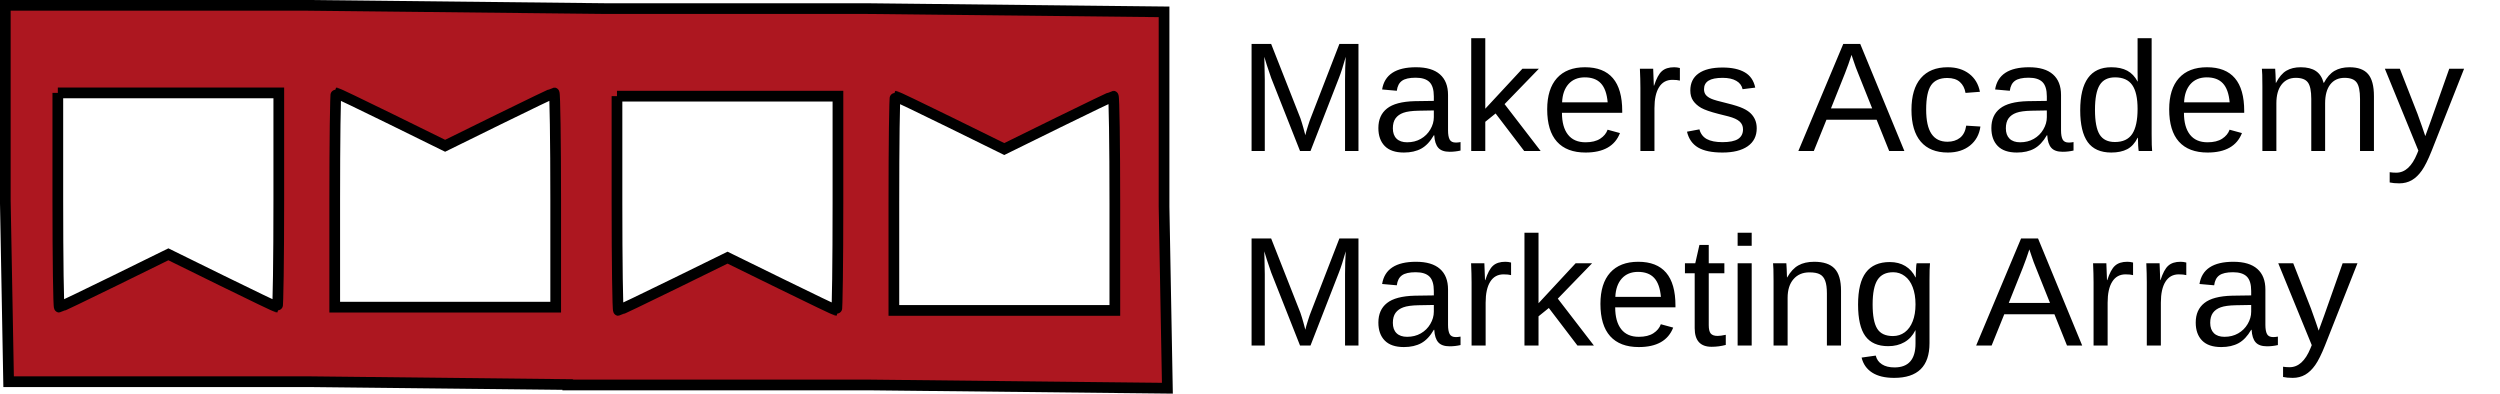
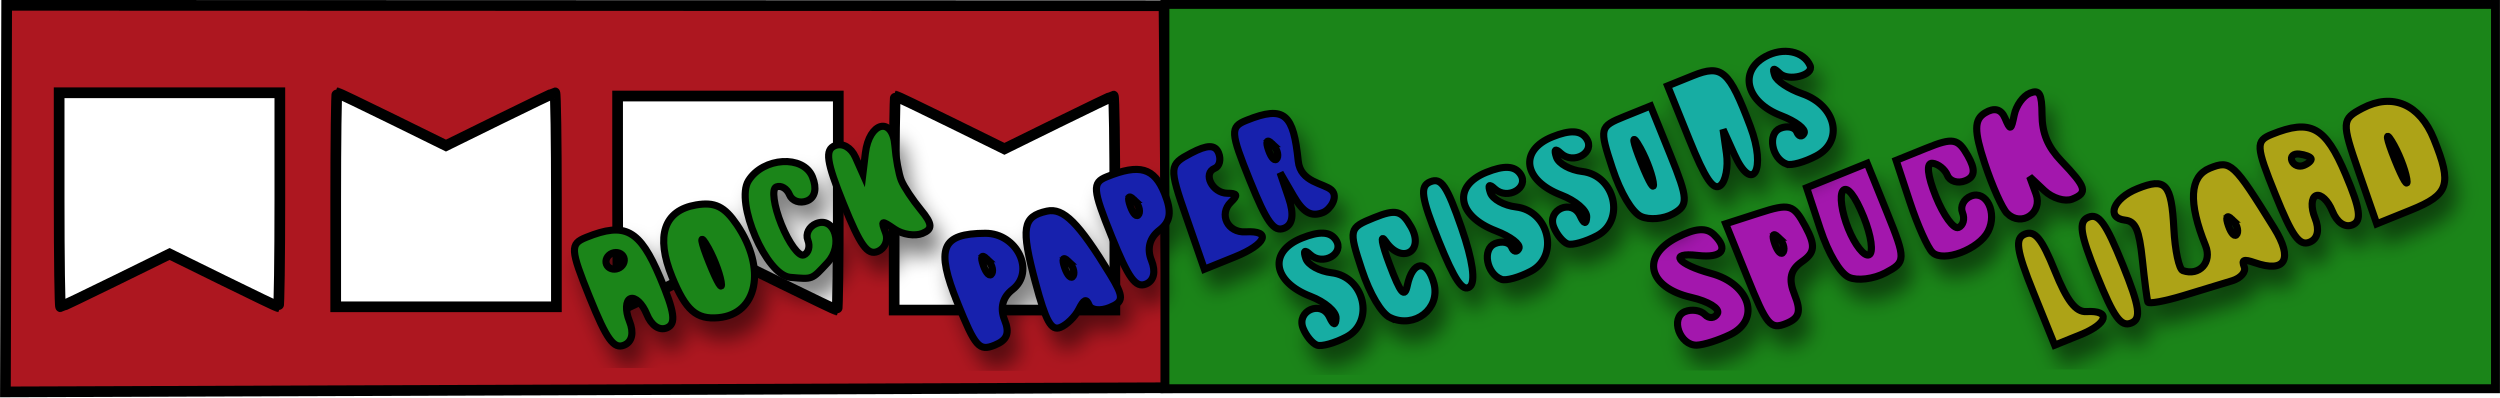
- <svg xmlns="http://www.w3.org/2000/svg" version="1.1" width="560.37" height="88.219" id="svg2">
+ <svg xmlns="http://www.w3.org/2000/svg" version="1.1" width="561.062" height="89.156" id="svg2">
  <defs id="defs4">
    <clipPath id="clipPath3453">
      <path d="m 39.579,358.819 c 0,165.988 -134.56,300.549 -300.549,300.549 -165.988,0 -300.549,-134.56 -300.549,-300.549 0,-165.988 134.56,-300.549 300.549,-300.549 165.988,0 300.549,134.56 300.549,300.549 z" id="use3455" style="fill:#ad1720;fill-opacity:1;stroke:#000000;stroke-width:10;stroke-linecap:round;stroke-linejoin:round;stroke-miterlimit:4;stroke-opacity:1" />
    </clipPath>
    <clipPath id="clipPath3447">
      <path d="m 657.991,257.4 c 0,165.988 -134.56,300.549 -300.549,300.549 -165.988,0 -300.549,-134.56 -300.549,-300.549 0,-165.988 134.56,-300.549 300.549,-300.549 165.988,0 300.549,134.56 300.549,300.549 z" id="use3449" style="fill:#ad1720;fill-opacity:1;stroke:#000000;stroke-width:10;stroke-linecap:round;stroke-linejoin:round;stroke-miterlimit:4;stroke-opacity:1" />
    </clipPath>
    <clipPath id="clipPath3441">
      <path d="m 1264.037,257.4 c 0,165.988 -134.56,300.549 -300.549,300.549 -165.988,0 -300.549,-134.56 -300.549,-300.549 0,-165.988 134.56,-300.549 300.549,-300.549 165.988,0 300.549,134.56 300.549,300.549 z" id="use3443" style="fill:#ad1720;fill-opacity:1;stroke:#000000;stroke-width:10;stroke-linecap:round;stroke-linejoin:round;stroke-miterlimit:4;stroke-opacity:1" />
    </clipPath>
    <clipPath id="clipPath3435">
      <path d="m 1025.007,-181.042 c 0,151.237 -122.602,273.839 -273.839,273.839 -151.237,0 -273.839,-122.602 -273.839,-273.839 0,-151.237 122.602,-273.839 273.839,-273.839 151.237,0 273.839,122.602 273.839,273.839 z" id="use3437" style="fill:#ad1720;fill-opacity:1;stroke:#000000;stroke-width:9.111;stroke-linecap:round;stroke-linejoin:round;stroke-miterlimit:4;stroke-opacity:1" />
    </clipPath>
    <clipPath id="clipPath3428">
      <path d="m 217.681,-211.357 a 343.837,343.837 0 1 1 -687.675,0 343.837,343.837 0 1 1 687.675,0 z" transform="matrix(0.874101,0,0,0.874101,245.087,124.283)" id="path3430" style="fill:none;stroke:#000000;stroke-width:11.44;stroke-linecap:round;stroke-linejoin:round;stroke-miterlimit:4;stroke-opacity:1;stroke-dasharray:none" />
    </clipPath>
    <marker refX="0" refY="0" orient="auto" id="Arrow1Lend" style="overflow:visible">
      <path d="M 0,0 5,-5 -12.5,0 5,5 0,0 z" transform="matrix(-0.8,0,0,-0.8,-10,0)" id="path3528" style="fill-rule:evenodd;stroke:#000000;stroke-width:1pt;marker-start:none" />
    </marker>
    <marker refX="0" refY="0" orient="auto" id="Arrow1Lstart" style="overflow:visible">
      <path d="M 0,0 5,-5 -12.5,0 5,5 0,0 z" transform="matrix(0.8,0,0,0.8,10,0)" id="path3525" style="fill-rule:evenodd;stroke:#000000;stroke-width:1pt;marker-start:none" />
    </marker>
+     <filter color-interpolation-filters="sRGB" id="filter3340">
+       <feFlood id="feFlood3342" result="flood" flood-color="rgb(0,0,0)" flood-opacity="0.5" />
+       <feComposite in2="SourceGraphic" operator="in" in="flood" result="composite1" id="feComposite3344" />
+       <feGaussianBlur id="feGaussianBlur3346" result="blur" stdDeviation="2.3" />
+       <feOffset id="feOffset3348" result="offset" dy="4" dx="2" />
+       <feComposite in2="offset" operator="over" in="SourceGraphic" result="composite2" id="feComposite3350" />
+     </filter>
+     <filter color-interpolation-filters="sRGB" id="filter3352">
+       <feFlood id="feFlood3354" result="flood" flood-color="rgb(0,0,0)" flood-opacity="0.5" />
+       <feComposite in2="SourceGraphic" operator="in" in="flood" result="composite1" id="feComposite3356" />
+       <feGaussianBlur id="feGaussianBlur3358" result="blur" stdDeviation="2.3" />
+       <feOffset id="feOffset3360" result="offset" dy="4" dx="2" />
+       <feComposite in2="offset" operator="over" in="SourceGraphic" result="composite2" id="feComposite3362" />
+     </filter>
+     <filter color-interpolation-filters="sRGB" id="filter3364">
+       <feFlood id="feFlood3366" result="flood" flood-color="rgb(0,0,0)" flood-opacity="0.5" />
+       <feComposite in2="SourceGraphic" operator="in" in="flood" result="composite1" id="feComposite3368" />
+       <feGaussianBlur id="feGaussianBlur3370" result="blur" stdDeviation="2.3" />
+       <feOffset id="feOffset3372" result="offset" dy="4" dx="2" />
+       <feComposite in2="offset" operator="over" in="SourceGraphic" result="composite2" id="feComposite3374" />
+     </filter>
+     <filter color-interpolation-filters="sRGB" id="filter3376">
+       <feFlood id="feFlood3378" result="flood" flood-color="rgb(0,0,0)" flood-opacity="0.5" />
+       <feComposite in2="SourceGraphic" operator="in" in="flood" result="composite1" id="feComposite3380" />
+       <feGaussianBlur id="feGaussianBlur3382" result="blur" stdDeviation="2.3" />
+       <feOffset id="feOffset3384" result="offset" dy="4" dx="2" />
+       <feComposite in2="offset" operator="over" in="SourceGraphic" result="composite2" id="feComposite3386" />
+     </filter>
+     <filter color-interpolation-filters="sRGB" id="filter3388">
+       <feFlood id="feFlood3390" result="flood" flood-color="rgb(0,0,0)" flood-opacity="0.5" />
+       <feComposite in2="SourceGraphic" operator="in" in="flood" result="composite1" id="feComposite3392" />
+       <feGaussianBlur id="feGaussianBlur3394" result="blur" stdDeviation="2.3" />
+       <feOffset id="feOffset3396" result="offset" dy="4" dx="2" />
+       <feComposite in2="offset" operator="over" in="SourceGraphic" result="composite2" id="feComposite3398" />
+     </filter>
  </defs>
-   <g transform="translate(-92.9375,-28.59375)" id="layer1">
-     <g transform="matrix(0,-1,1,0,79.72434,934.3987)" id="g12143" style="fill:#87de87;stroke:#87de87" />
-     <g transform="matrix(0,-1,1,0,79.72434,934.3987)" id="g12151" style="fill:#80b3ff;stroke:#80b3ff" />
-     <g transform="matrix(0,-1,1,0,79.72434,934.3987)" id="g12159" style="fill:#e580ff;stroke:#e580ff" />
-     <g transform="matrix(0,-1,1,0,79.72434,934.3987)" id="g12167" style="fill:#ff8080;stroke:#ff8080" />
-     <g transform="matrix(0,-1,1,0,79.72434,934.3987)" id="g12175" style="fill:#ffdd55;stroke:#ffdd55" />
-     <g transform="matrix(0,-1,1,0,79.72434,934.3987)" id="g12183" style="fill:#e580ff;stroke:#e580ff" />
-     <g transform="matrix(0,-1,1,0,79.72434,934.3987)" id="g12191" style="fill:#87de87;stroke:#87de87" />
-     <g transform="matrix(0,-1,1,0,79.72434,934.3987)" id="g12199" style="fill:#80b3ff;stroke:#80b3ff" />
-     <g transform="matrix(0,-1,1,0,79.72434,934.3987)" id="g12207" style="fill:#ffdd55;stroke:#ffdd55" />
-     <g transform="matrix(0,-1,1,0,79.72434,934.3987)" id="g12215" style="fill:#ff8080;stroke:#ff8080" />
-     <path d="m 94.123,29.789 0,43.644 0.745,40.719 67.574,0 57.758,0.635 0,0.096 9.052,0 58.522,0 66.829,0.731 -0.745,-40.719 0,-43.644 -66.829,-0.731 -58.522,0 -66.81,-0.731 -67.574,0 z m 11.775,19.628 24.765,0 24.765,0 0,24.016 c 0,13.209 -0.157,24.016 -0.333,24.016 -0.176,0 -5.736,-2.669 -12.363,-5.927 l -12.049,-5.927 -12.069,5.927 c -6.634,3.258 -12.198,5.927 -12.382,5.927 -0.184,0 -0.333,-10.807 -0.333,-24.016 l 0,-24.016 z m 62.382,0 c 0.176,0 5.752,2.667 12.382,5.927 l 12.049,5.927 12.049,-5.927 c 6.622,-3.26 12.19,-5.927 12.382,-5.927 0.192,0 0.353,10.807 0.353,24.016 l 0,24.016 -24.765,0 -24.765,0 0,-24.016 c 0,-13.209 0.138,-24.016 0.313,-24.016 z m 62.95,0.731 24.765,0 24.765,0 0,24.016 c 0,13.209 -0.138,24.016 -0.313,24.016 -0.176,0 -5.756,-2.669 -12.382,-5.927 l -12.049,-5.908 -12.049,5.908 c -6.634,3.258 -12.218,5.927 -12.402,5.927 -0.184,0 -0.333,-10.807 -0.333,-24.016 l 0,-24.016 z m 62.382,0 c 0.176,0 5.752,2.667 12.382,5.927 l 12.049,5.927 12.049,-5.927 c 6.622,-3.26 12.19,-5.927 12.382,-5.927 0.192,0 0.353,10.807 0.353,24.016 l 0,24.016 -24.765,0 -24.765,0 0,-24.016 c 0,-13.209 0.138,-24.016 0.313,-24.016 z" id="path4080" style="fill:#ad1720;fill-opacity:1;stroke:#000000;stroke-width:2.4;stroke-linejoin:miter;stroke-miterlimit:4;stroke-opacity:1;stroke-dasharray:none" />
-     <text x="365.59" y="63.288" transform="scale(1.013512,0.9866677)" id="text4085" xml:space="preserve" style="font-size:35.352px;font-style:normal;font-weight:normal;text-align:start;line-height:125%;letter-spacing:0px;word-spacing:0px;text-anchor:start;fill:#000000;fill-opacity:1;stroke:none;font-family:Sans">
-       <tspan x="365.59" y="63.288" id="tspan4089" style="font-style:normal;font-variant:normal;font-weight:normal;font-stretch:normal;text-align:start;text-anchor:start;font-family:Arial;-inkscape-font-specification:Arial">Makers Academy</tspan>
-       <tspan x="365.59" y="107.479" id="tspan4093" style="font-style:normal;font-variant:normal;font-weight:normal;font-stretch:normal;text-align:start;text-anchor:start;font-family:Arial;-inkscape-font-specification:Arial">Marketing Array</tspan>
-     </text>
-     <path d="m 187.803,428.067 c -5.978,-1.794 -7.761,-5.334 -7.805,-15.492 -0.053,-12.379 4.878,-18.157 13.821,-16.193 5.219,1.146 7.233,3.38 8.54,9.47 3.114,14.517 -4.005,25.382 -14.556,22.215 z m 4.491,-20.472 c -0.601,-3.476 -1.109,-1.175 -1.129,5.114 -0.02,6.289 0.472,9.134 1.093,6.321 0.621,-2.813 0.637,-7.959 0.036,-11.435 z m 18.389,17.51 c -6.006,-3.059 -6.524,-25.288 -0.688,-29.524 6.319,-4.586 17.031,-0.978 17.031,5.737 0,3.519 -1.49,5.674 -3.922,5.674 -2.157,0 -3.922,-1.544 -3.922,-3.431 0,-1.887 -1.177,-3.431 -2.615,-3.431 -1.438,0 -2.615,4.631 -2.615,10.292 0,5.66 1.177,10.292 2.615,10.292 1.438,0 2.615,-1.544 2.615,-3.431 0,-1.887 1.765,-3.431 3.922,-3.431 5.678,0 4.821,8.567 -1.136,11.355 -6.02,2.818 -5.544,2.822 -11.285,-0.103 z m 21.573,-13.539 c 0,-12.706 0.809,-16.009 3.922,-16.009 2.272,0 3.997,2.165 4.099,5.146 l 0.177,5.146 2.838,-5.146 c 4.26,-7.726 10.978,-6.819 8.467,1.144 -1.091,3.459 -1.983,7.833 -1.983,9.72 0,1.887 0.892,6.261 1.983,9.72 1.549,4.913 1.091,6.289 -2.093,6.289 -2.242,0 -5.275,-1.801 -6.741,-4.002 -2.538,-3.812 -2.669,-3.812 -2.745,0 -0.044,2.201 -1.845,4.002 -4.002,4.002 -3.113,0 -3.922,-3.304 -3.922,-16.009 z m -75.834,-2.287 c 0,-14.654 0.457,-16.009 5.402,-16.009 11.797,0 14.761,3.597 14.998,18.203 0.172,10.606 -0.653,13.816 -3.551,13.816 -2.283,0 -3.775,-2.259 -3.775,-5.718 0,-3.145 -1.177,-5.718 -2.615,-5.718 -1.438,0 -2.615,2.573 -2.615,5.718 0,3.558 -1.482,5.718 -3.922,5.718 -3.113,0 -3.922,-3.304 -3.922,-16.009 z m 13.075,-6.861 c 0,-1.258 -1.177,-2.287 -2.615,-2.287 -1.438,0 -2.615,1.029 -2.615,2.287 0,1.258 1.177,2.287 2.615,2.287 1.438,0 2.615,-1.029 2.615,-2.287 z m -33.171,-21.644 c -15.303,-5.821 -16.514,-10.98 -16.503,-70.296 0.01,-49.224 0.408,-53.858 5.231,-60.777 2.872,-4.119 8.239,-8.493 11.928,-9.72 3.689,-1.227 34.989,-2.23 69.556,-2.23 l 62.85,0 8.891,7.776 8.891,7.776 0,54.969 c 0,30.233 -1.147,57.608 -2.55,60.834 -1.402,3.226 -6.404,7.92 -11.114,10.432 -7.917,4.222 -13.106,4.56 -68.707,4.486 -45.33,-0.061 -62.195,-0.861 -68.473,-3.249 z m 81.323,-17.359 c 17.098,-5.595 25.109,-15.095 27.901,-33.083 1.635,-10.534 3.442,-13.145 16.736,-24.179 8.197,-6.803 15.972,-12.713 17.279,-13.132 1.307,-0.419 2.376,-9.284 2.376,-19.7 0,-17.412 -0.555,-19.423 -6.894,-24.967 -3.792,-3.316 -9.548,-6.029 -12.791,-6.029 -3.485,0 -14.625,6.448 -27.236,15.764 -20.867,15.415 -21.799,15.822 -42.137,18.423 -11.439,1.463 -26.639,4.177 -33.777,6.031 -11.523,2.993 -13.301,4.325 -15.854,11.88 -1.581,4.68 -2.48,15.199 -1.998,23.375 l 0.877,14.866 2.254,-14.294 c 1.239,-7.862 3.278,-14.294 4.531,-14.294 2.794,0 2.758,3.58 -0.244,23.968 -2.229,15.141 -0.682,21.773 5.081,21.773 1.056,0 2.706,-7.401 3.667,-16.447 0.961,-9.046 2.307,-16.936 2.99,-17.534 3.437,-3.006 3.843,3.197 1.345,20.555 -2.437,16.931 -2.255,19.465 1.572,21.929 6.186,3.983 8.782,1.607 8.815,-8.066 0.04,-11.578 2.868,-25.594 5.165,-25.594 1.042,0 1.77,8.491 1.619,18.868 -0.264,18.134 -0.036,18.898 5.857,19.627 15.396,1.906 32.648,-10.657 31.318,-22.808 -0.875,-8 -8.659,-11.337 -8.715,-3.737 -0.016,2.17 -2.075,5.736 -4.576,7.923 -4.319,3.778 -4.547,3.425 -4.547,-7.05 0,-9.244 0.688,-10.796 4.254,-9.599 2.34,0.785 5.764,0.332 7.609,-1.008 4.75,-3.448 11.671,5.816 11.671,15.62 0,7.639 -7.321,16.04 -19.713,22.623 -8.102,4.304 -0.124,3.431 15.566,-1.704 z" id="path4576" style="fill:#1b8519;fill-opacity:1;stroke:#000000;stroke-width:2;stroke-miterlimit:4;stroke-opacity:1;stroke-dasharray:none" />
-     <path d="m 163.375,684.069 0,-16.147 9.806,0.71 c 9.003,0.652 9.874,1.332 10.64,8.316 0.669,6.103 -0.235,7.85 -4.576,8.843 -3.892,0.89 -5.41,3.088 -5.41,7.832 0,5.07 -1.209,6.594 -5.23,6.594 -4.736,0 -5.23,-1.525 -5.23,-16.147 z m 12.246,-7.152 c -0.835,-1.824 -1.454,-1.283 -1.58,1.382 -0.113,2.411 0.504,3.762 1.373,3.002 0.869,-0.76 0.962,-2.733 0.206,-4.384 z m 38.515,20.168 c -0.756,-1.722 -1.013,-8.669 -0.572,-15.438 l 0.802,-12.306 9.152,0 c 8.04,0 9.253,0.764 9.98,6.289 0.591,4.492 -0.343,6.289 -3.269,6.289 -2.253,0 -4.096,-1.483 -4.096,-3.296 0,-1.813 -1.177,-3.932 -2.615,-4.709 -1.597,-0.863 -2.615,2.644 -2.615,9.013 0,5.735 1.177,10.427 2.615,10.427 1.438,0 2.615,-1.544 2.615,-3.431 0,-1.887 1.765,-3.431 3.922,-3.431 4.692,0 5.201,7.115 0.784,10.978 -4.259,3.725 -15.01,3.475 -16.705,-0.387 z m -71.027,-0.62 c -4.499,-1.656 -4.136,-9.97 0.436,-9.97 2.037,0 4.23,1.286 4.872,2.859 0.642,1.572 2.165,2.041 3.384,1.042 1.219,-0.999 -1.088,-4.121 -5.128,-6.939 -10.25,-7.148 -8.865,-16.118 2.639,-17.097 5.77,-0.491 8.664,0.444 9.868,3.186 2.377,5.419 -0.343,6.992 -6.384,3.692 -7.366,-4.023 -6.291,0.099 1.588,6.091 8.972,6.823 8.116,17.252 -1.469,17.898 -3.596,0.243 -8.008,-0.1 -9.806,-0.762 z m 46.701,-1.664 c -1.892,-1.994 -2.864,-8.32 -2.391,-15.553 l 0.798,-12.193 9.152,0 9.152,0 0,14.866 c 0,14.286 -0.264,14.893 -6.761,15.553 -3.719,0.378 -8.196,-0.825 -9.95,-2.673 z m 10.174,-14.159 c 0,-6.369 -1.018,-9.877 -2.615,-9.013 -1.438,0.777 -2.615,5.469 -2.615,10.427 0,4.957 1.177,9.013 2.615,9.013 1.438,0 2.615,-4.692 2.615,-10.427 z m 37.686,14.156 c -0.756,-1.722 -1.013,-8.66 -0.572,-15.416 0.623,-9.544 1.823,-12.454 5.378,-13.046 2.984,-0.496 4.604,0.69 4.656,3.409 0.075,3.927 0.235,3.937 2.745,0.168 1.466,-2.201 4.311,-4.002 6.322,-4.002 2.927,0 3.111,1.369 0.922,6.861 -1.93,4.842 -1.89,8.981 0.136,14.064 3.793,9.516 3.632,11.094 -1.136,11.094 -2.204,0 -5.071,-2.316 -6.372,-5.146 l -2.365,-5.146 -0.166,5.146 c -0.182,5.66 -7.291,7.16 -9.549,2.014 z M 135.625,654.58 c -3.037,-1.106 -8.038,-4.808 -11.114,-8.227 -5.378,-5.98 -5.589,-8.403 -5.533,-63.656 0.063,-62.035 0.326,-63.274 14.806,-69.75 7.845,-3.509 127.168,-3.509 135.013,0 14.487,6.48 14.743,7.689 14.806,70.023 l 0.058,57.712 -7.626,7.469 -7.626,7.469 -63.631,0.485 c -34.997,0.267 -66.116,-0.419 -69.154,-1.525 z m 95.738,-6.79 c 0,-2.419 3.073,-7.593 6.828,-11.496 7.943,-8.256 11.318,-19.093 11.434,-36.707 0.045,-6.918 2.418,-19.268 5.272,-27.445 6.384,-18.285 6.62,-23.45 1.026,-22.466 -4.575,0.805 -17.68,28.405 -15.667,32.994 1.879,4.283 -1.226,5.56 -6.976,2.868 -3.283,-1.536 -4.178,-3.026 -2.399,-3.988 1.562,-0.844 6.901,-10.768 11.865,-22.053 7.751,-17.623 8.509,-20.988 5.376,-23.85 -5.113,-4.671 -7.151,-1.971 -15.452,20.485 -8.294,22.434 -10.008,24.708 -15.579,20.664 -2.668,-1.937 -4.041,-6.897 -4.056,-14.654 -0.013,-6.45 -0.765,-17.13 -1.672,-23.734 -1.36,-9.903 -2.546,-12.007 -6.766,-12.007 -4.879,0 -5.03,1.144 -3.234,24.586 1.036,13.522 2.914,24.929 4.174,25.348 4.611,1.535 2.124,4.955 -3.593,4.943 -5.702,-0.011 -5.886,-0.715 -5.955,-22.819 -0.048,-15.258 -1.166,-23.763 -3.378,-25.698 -6.299,-5.509 -8.237,3.277 -8.278,37.53 -0.026,20.866 -1.076,34.159 -2.774,35.076 -1.503,0.813 -10.931,-2.782 -20.951,-7.988 -10.019,-5.206 -19.38,-8.837 -20.801,-8.069 -5.015,2.711 -2.458,7.111 9,15.488 6.371,4.658 12.408,10.793 13.416,13.635 1.008,2.841 6.386,9.517 11.951,14.835 5.565,5.318 10.119,11.75 10.119,14.294 0,4.3 1.657,4.625 23.534,4.625 21.478,0 23.535,-0.384 23.535,-4.399 z m -21.791,-19.993 c -0.936,-5.042 -4.923,-11.422 -10.007,-16.009 -4.649,-4.195 -7.166,-7.627 -5.595,-7.627 1.571,0 6.509,3.638 10.973,8.084 5.738,5.716 8.116,10.406 8.116,16.009 0,10.298 -1.527,10.098 -3.486,-0.457 z" id="path4663" style="fill:#a317ad;fill-opacity:1;stroke:#000000;stroke-width:2;stroke-miterlimit:4;stroke-opacity:1;stroke-dasharray:none" />
-     <path d="m 429.544,419.942 c 0,-12.706 0.809,-16.009 3.922,-16.009 3.113,0 3.922,3.304 3.922,16.009 0,12.706 -0.809,16.009 -3.922,16.009 -3.113,0 -3.922,-3.304 -3.922,-16.009 z m 20.266,14.343 c -5.393,-0.493 -9.806,-1.408 -9.806,-2.033 0,-0.625 1.347,-5.813 2.992,-11.53 2.36,-8.198 2.289,-10.774 -0.335,-12.192 -4.817,-2.604 -0.779,-6.884 6.495,-6.884 8.629,0 9.452,2.215 5.305,14.266 -1.982,5.76 -2.908,11.082 -2.058,11.826 3.693,3.23 8.52,0.919 8.52,-4.079 0,-13.093 3.118,-19.726 9.271,-19.726 6.282,0 6.759,1.02 10.431,22.299 1.753,10.157 -1.816,13.013 -8.719,6.975 -2.441,-2.135 -3.138,-2.135 -3.138,0 0,1.509 -2.059,2.571 -4.576,2.36 -2.517,-0.212 -8.989,-0.788 -14.382,-1.282 z m 20.745,-14.772 c -0.835,-1.824 -1.454,-1.283 -1.58,1.382 -0.113,2.411 0.504,3.762 1.373,3.002 0.869,-0.76 0.962,-2.733 0.206,-4.384 z m 37.972,1.001 c 0.739,-14.759 1.075,-15.468 7.636,-16.133 9.494,-0.963 15.365,4.974 15.365,15.538 0,13.782 -1.892,16.033 -13.474,16.033 l -10.299,0 z m 11.802,-4.543 c -0.601,-3.476 -1.109,-1.175 -1.129,5.114 -0.018,6.289 0.472,9.134 1.093,6.321 0.621,-2.813 0.637,-7.959 0.036,-11.435 z m -109.089,1.684 c 0,-12.706 0.809,-16.009 3.922,-16.009 3.014,0 3.922,2.93 3.922,12.65 0,9.135 1.09,13.016 3.922,13.967 6.646,2.23 4.343,5.401 -3.922,5.401 l -7.845,0 z m 73.218,0 c 0,-14.654 0.457,-16.009 5.402,-16.009 11.798,0 14.761,3.597 14.998,18.203 0.172,10.606 -0.653,13.816 -3.551,13.816 -2.283,0 -3.775,-2.259 -3.775,-5.718 0,-3.145 -1.177,-5.718 -2.615,-5.718 -1.438,0 -2.615,2.573 -2.615,5.718 0,3.558 -1.482,5.718 -3.922,5.718 -3.113,0 -3.922,-3.304 -3.922,-16.009 z m 13.075,-5.583 c 0,-0.555 -1.177,-1.645 -2.615,-2.422 -1.438,-0.777 -2.615,-0.324 -2.615,1.009 0,1.332 1.177,2.422 2.615,2.422 1.438,0 2.615,-0.454 2.615,-1.009 z m -101.162,-23.971 c -4.582,-2.479 -9.584,-6.552 -11.114,-9.053 -1.75,-2.86 -2.782,-25.467 -2.782,-60.958 l 0,-56.412 8.891,-7.776 8.891,-7.776 63.674,0.008 c 90.808,0.012 86.769,-3.728 85.424,79.102 l -0.831,51.171 -8.544,7.472 -8.544,7.472 -63.367,0.627 c -59.194,0.586 -63.916,0.33 -71.699,-3.88 z m 62.6,-20.189 -1.296,-20.012 11.431,-7.32 c 43.276,-27.714 50.439,-43.406 13.74,-30.103 -15.153,5.493 -25.368,4.587 -29.792,-2.642 -2.281,-3.727 -1.599,-5.606 3.728,-10.265 7.494,-6.554 19.737,-7.403 44.373,-3.076 11.459,2.013 15.68,1.991 18.065,-0.095 4.027,-3.522 1.257,-5.051 -25.373,-14.003 l -20.684,-6.954 -16.746,4.874 c -18.67,5.434 -25.501,4.285 -9.623,-1.618 19.268,-7.164 31.505,-6.648 55.792,2.353 12.128,4.495 22.61,7.682 23.294,7.084 1.635,-1.43 -42.646,-19.294 -51.792,-20.894 -5.048,-0.883 -13.085,1.397 -27.923,7.922 -11.459,5.039 -22.106,10.538 -23.659,12.219 -2.9,3.139 -7.177,24.326 -9.905,49.061 -1.43,12.965 0.072,23.034 6.7,44.905 l 2.599,8.576 19.183,0 19.183,0 -1.296,-20.012 z" id="path4665" style="fill:#ada317;fill-opacity:1;stroke:#000000;stroke-width:2;stroke-miterlimit:4;stroke-opacity:1;stroke-dasharray:none" />
-     <path d="m 432.433,693.106 c -1.886,-1.988 -2.859,-8.324 -2.386,-15.548 0.776,-11.868 1.007,-12.193 8.643,-12.193 6.614,0 7.975,0.987 8.672,6.289 1.028,7.815 -6.434,8.865 -8.134,1.144 -0.623,-2.83 -1.258,0 -1.41,6.289 -0.213,8.784 0.341,10.507 2.389,7.433 4.047,-6.076 8.086,-4.785 7.155,2.287 -0.952,7.232 -9.743,9.764 -14.929,4.298 z m 32.962,1.715 c -3.386,-2.961 -1.936,-10.016 2.059,-10.016 2.157,0 3.922,1.201 3.922,2.668 0,1.468 0.789,1.978 1.754,1.134 0.965,-0.844 -0.898,-4.002 -4.138,-7.018 -8.488,-7.902 -6.613,-16.224 3.656,-16.224 5.358,0 8.086,1.256 8.69,4.002 1.011,4.592 -6.178,5.591 -8.23,1.144 -0.897,-1.944 -1.385,-1.754 -1.525,0.593 -0.114,1.899 2.217,4.776 5.18,6.394 8.185,4.471 6.162,17.354 -2.869,18.275 -3.649,0.372 -7.474,-0.057 -8.499,-0.953 z m 42.872,-1.715 c -1.886,-1.988 -2.859,-8.324 -2.386,-15.548 0.776,-11.868 1.007,-12.193 8.643,-12.193 l 7.845,0 0,14.866 c 0,13.331 -0.564,14.936 -5.459,15.548 -3.002,0.375 -6.891,-0.828 -8.643,-2.673 z m 6.825,-19.133 c -0.601,-3.476 -1.109,-1.175 -1.129,5.114 -0.018,6.289 0.472,9.134 1.093,6.321 0.621,-2.813 0.637,-7.959 0.036,-11.435 z m 36.596,20.848 c -3.386,-2.961 -1.936,-10.016 2.059,-10.016 2.157,0 3.922,1.201 3.922,2.668 0,1.468 0.789,1.978 1.754,1.134 0.964,-0.844 -0.898,-4.002 -4.138,-7.018 -7.63,-7.103 -6.546,-15.928 2.088,-16.996 5.641,-0.698 10.611,2.577 10.715,7.061 0.067,2.876 -7.28,1.909 -8.688,-1.144 -1.055,-2.287 -1.36,-2.287 -1.525,0 -0.113,1.572 2.218,4.979 5.182,7.571 7.641,6.683 6.002,16.786 -2.871,17.691 -3.649,0.372 -7.474,-0.057 -8.499,-0.953 z m -141.207,-2.287 c -1.025,-0.896 -1.863,-3.516 -1.863,-5.823 0,-5.357 7.775,-5.541 8.051,-0.191 0.137,2.65 0.673,2.981 1.588,0.98 0.76,-1.662 -1.195,-5.421 -4.344,-8.353 -8.33,-7.755 -6.353,-16.07 3.822,-16.07 5.358,0 8.086,1.256 8.69,4.002 1.011,4.592 -6.178,5.591 -8.23,1.144 -0.897,-1.944 -1.385,-1.754 -1.525,0.593 -0.114,1.899 2.217,4.776 5.18,6.394 8.185,4.471 6.162,17.354 -2.869,18.275 -3.649,0.372 -7.474,-0.057 -8.499,-0.953 z m 42.591,-14.399 c 0,-13.088 0.776,-16.2 4.042,-16.2 3.319,0 3.904,2.728 3.269,15.255 -0.489,9.659 -1.972,15.602 -4.042,16.2 -2.409,0.696 -3.269,-3.316 -3.269,-15.255 z m 33.243,14.399 c -1.025,-0.896 -1.863,-3.516 -1.863,-5.823 0,-5.357 7.775,-5.541 8.051,-0.191 0.137,2.65 0.673,2.981 1.588,0.98 0.76,-1.662 -1.195,-5.421 -4.344,-8.353 -8.33,-7.755 -6.353,-16.07 3.822,-16.07 5.358,0 8.086,1.256 8.69,4.002 1.011,4.592 -6.178,5.591 -8.23,1.144 -0.897,-1.944 -1.385,-1.754 -1.525,0.593 -0.114,1.899 2.217,4.776 5.18,6.394 8.185,4.471 6.162,17.354 -2.869,18.275 -3.649,0.372 -7.474,-0.057 -8.499,-0.953 z m 42.591,-14.399 0,-16.2 7.669,0 c 8.774,0 9.983,2.425 9.591,19.238 -0.304,13.046 -6.605,17.954 -7.109,5.538 l -0.309,-7.623 -1.652,6.672 c -0.909,3.67 -3.123,7.1 -4.921,7.623 -2.41,0.701 -3.269,-3.306 -3.269,-15.249 z M 417.051,645.916 c -4.71,-2.512 -9.711,-7.206 -11.114,-10.432 -1.402,-3.226 -2.55,-30.601 -2.55,-60.834 l 0,-54.969 8.891,-7.776 8.891,-7.776 63.674,0.034 c 70.403,0.037 73.803,0.611 81.321,13.72 3.943,6.876 4.573,14.986 4.576,58.933 0.005,76.971 3.819,73.688 -85.551,73.675 -54.929,-0.007 -60.242,-0.365 -68.138,-4.575 z m 97.286,-28.277 c 9.506,-7.841 11.906,-12.88 6.135,-12.88 -3.064,0 -38.538,11.359 -41.246,13.207 -3.003,2.049 9.496,7.377 17.307,7.377 6.021,0 11.164,-2.225 17.805,-7.703 z m 37.814,-6.591 12.979,-9.72 0.192,-21.212 c 0.181,-19.931 -0.163,-21.338 -5.691,-23.3 -3.236,-1.149 -11.179,-5.235 -17.651,-9.082 -16.152,-9.599 -23.349,-9.135 -35.126,2.266 -5.868,5.68 -9.076,10.781 -8.273,13.15 0.722,2.129 2.084,6.701 3.027,10.161 2.919,10.703 11.608,5.652 11.608,-6.747 0,-6.709 0.799,-7.547 7.191,-7.545 6.73,0.002 7.239,0.699 7.943,10.863 0.703,10.168 3.895,14.761 12.04,17.327 1.594,0.502 2.125,1.644 1.18,2.538 -0.945,0.894 -5.358,-0.021 -9.806,-2.033 -7.212,-3.262 -8.088,-4.766 -8.088,-13.891 0,-11.71 -4.484,-13.961 -5.718,-2.871 -0.577,5.188 -2.899,8.378 -7.862,10.803 -8.701,4.251 -9.903,3.238 -13.713,-11.558 l -3.046,-11.828 -28.466,-8.905 c -15.656,-4.898 -30.011,-8.386 -31.899,-7.752 -8.739,2.933 -1.828,8.475 24.049,19.286 23.658,9.884 33.517,16.397 29.716,19.631 -0.537,0.457 -15.097,2.108 -32.356,3.667 -33.118,2.993 -40.123,5.089 -35.014,10.473 4.077,4.297 55.969,4.061 76.853,-0.349 20.022,-4.228 18.305,-4.418 26.044,2.881 7.548,7.119 8.424,12.465 2.721,16.604 -6.295,4.569 -4.58,6.861 5.133,6.861 6.874,0 12.182,-2.341 22.035,-9.72 z m -54.068,-4.166 c 27.67,-9.482 23.975,-12.969 -7.878,-7.434 -21.062,3.66 -23.32,4.53 -21.115,8.135 3.251,5.312 12.067,5.099 28.992,-0.701 z" id="path4667" style="fill:#17ada3;fill-opacity:1;stroke:#000000;stroke-width:2;stroke-miterlimit:4;stroke-opacity:1;stroke-dasharray:none" />
-     <path d="m 176.059,945.404 c 1.942,-15.822 3.575,-18.527 10.483,-17.364 4.683,0.789 7.042,6.339 9.81,23.081 1.221,7.386 0.715,8.576 -3.648,8.576 -2.786,0 -5.065,-1.235 -5.065,-2.744 0,-2.135 -0.697,-2.135 -3.138,0 -1.726,1.509 -4.726,2.744 -6.667,2.744 -2.773,0 -3.153,-3.063 -1.775,-14.294 z m 10.751,-2.144 c -0.835,-1.824 -1.454,-1.283 -1.58,1.382 -0.114,2.411 0.504,3.762 1.373,3.002 0.869,-0.76 0.962,-2.733 0.206,-4.384 z m 35.357,1.001 c 0.749,-14.948 1.001,-15.46 7.964,-16.161 5.136,-0.517 7.191,0.3 7.191,2.859 0,1.97 -1.177,3.582 -2.615,3.582 -3.753,0 -3.232,6.228 0.654,7.814 2.615,1.067 2.615,1.601 0,2.668 -4.516,1.843 -4.105,7.677 0.654,9.274 7.091,2.38 4.099,5.401 -5.349,5.401 l -9.272,0 z m -68.523,-1.787 c 0,-16.53 3.065,-19.72 14.549,-15.144 8.294,3.305 9.075,15.3 1.141,17.503 -3.342,0.928 -5.23,3.46 -5.23,7.015 0,4.039 -1.433,5.563 -5.23,5.563 -4.696,0 -5.23,-1.525 -5.23,-14.938 z m 12.246,-8.362 c -0.835,-1.824 -1.454,-1.283 -1.58,1.382 -0.114,2.411 0.504,3.762 1.373,3.002 0.869,-0.76 0.962,-2.733 0.206,-4.384 z m 34.823,7.29 c 0,-14.257 0.549,-16.009 5.016,-16.009 9.941,0 13.289,2.615 13.289,10.382 0,5.597 -1.381,7.989 -5.23,9.058 -3.342,0.928 -5.23,3.46 -5.23,7.015 0,3.421 -1.511,5.563 -3.922,5.563 -3.113,0 -3.922,-3.304 -3.922,-16.009 z m 9.631,-7.29 c -0.835,-1.824 -1.454,-1.283 -1.58,1.382 -0.114,2.411 0.504,3.762 1.373,3.002 0.869,-0.76 0.962,-2.733 0.206,-4.384 z m 32.208,7.29 c 0,-14.654 0.457,-16.009 5.402,-16.009 11.797,0 12.836,3.477 9.223,16.037 -1.668,5.799 4.369,8.471 5.593,11.017 1.225,2.546 -2.363,4.965 -4.51,4.965 -3.587,0 -5.202,-2.01 -5.971,-7.433 l -1.055,-7.433 -0.418,7.433 c -0.277,4.92 -1.745,7.433 -4.341,7.433 -3.113,0 -3.922,-3.304 -3.922,-16.009 z m 9.631,-7.29 c -0.835,-1.824 -1.454,-1.283 -1.58,1.382 -0.114,2.411 0.504,3.762 1.373,3.002 0.869,-0.76 0.962,-2.733 0.206,-4.384 z m -110.791,-21.215 c -15.794,-6.008 -16.862,-10.923 -15.988,-73.565 l 0.783,-56.119 8.54,-6.67 8.54,-6.67 65.291,0 65.291,0 8.54,6.67 8.54,6.67 0.783,56.119 c 0.88,63.101 -0.145,67.662 -16.562,73.662 -12.579,4.597 -121.626,4.518 -133.757,-0.097 z m 61.936,-22.947 c 0,-1.883 -3.855,-7.286 -8.567,-12.007 -16.349,-16.379 -16.484,-16.649 -7.173,-14.313 4.53,1.136 19.263,7.265 32.738,13.618 13.476,6.354 26.931,11.552 29.901,11.552 9.059,0 6.097,-6.611 -5.714,-12.754 -6.112,-3.179 -15.686,-8.153 -21.274,-11.052 -5.588,-2.9 -9.104,-5.844 -7.812,-6.542 1.292,-0.698 12.239,3.835 24.326,10.074 22.056,11.385 32.108,13.238 33.64,6.203 0.591,-2.715 -6.194,-7.097 -24.095,-15.562 -23.313,-11.024 -31.357,-16.108 -25.487,-16.108 1.368,0 12.134,4.745 23.924,10.543 14.612,7.187 22.288,9.799 24.112,8.204 4.106,-3.591 1.154,-6.014 -21.45,-17.604 -11.505,-5.899 -21.576,-11.657 -22.38,-12.796 -3.118,-4.412 4.71,-1.662 22.937,8.058 10.446,5.571 19.418,9.756 19.939,9.3 2.143,-1.874 -3.534,-6.359 -21.33,-16.851 -24.907,-14.684 -35.943,-19.423 -59.341,-25.485 -13.201,-3.42 -24.481,-8.338 -34.62,-15.097 -8.272,-5.514 -16.173,-10.025 -17.559,-10.025 -5.339,0 -7.933,9.636 -7.933,29.465 l 0,20.617 9.61,6.406 c 6.17,4.113 12.255,11.506 16.999,20.652 6.426,12.389 9.687,15.595 25.011,24.586 19.229,11.282 21.6,12.041 21.6,6.915 z" id="path4669" style="fill:#1721ad;fill-opacity:1;stroke:#000000;stroke-width:2;stroke-miterlimit:4;stroke-opacity:1;stroke-dasharray:none" />
-   </g>
+   <g transform="matrix(0,-1,1,0,-12.90066,906.2112)" id="g12143" style="fill:#87de87;stroke:#87de87" />
+   <g transform="matrix(0,-1,1,0,-12.90066,906.2112)" id="g12151" style="fill:#80b3ff;stroke:#80b3ff" />
+   <g transform="matrix(0,-1,1,0,-12.90066,906.2112)" id="g12159" style="fill:#e580ff;stroke:#e580ff" />
+   <g transform="matrix(0,-1,1,0,-12.90066,906.2112)" id="g12167" style="fill:#ff8080;stroke:#ff8080" />
+   <g transform="matrix(0,-1,1,0,-12.90066,906.2112)" id="g12175" style="fill:#ffdd55;stroke:#ffdd55" />
+   <g transform="matrix(0,-1,1,0,-12.90066,906.2112)" id="g12183" style="fill:#e580ff;stroke:#e580ff" />
+   <g transform="matrix(0,-1,1,0,-12.90066,906.2112)" id="g12191" style="fill:#87de87;stroke:#87de87" />
+   <g transform="matrix(0,-1,1,0,-12.90066,906.2112)" id="g12199" style="fill:#80b3ff;stroke:#80b3ff" />
+   <g transform="matrix(0,-1,1,0,-12.90066,906.2112)" id="g12207" style="fill:#ffdd55;stroke:#ffdd55" />
+   <g transform="matrix(0,-1,1,0,-12.90066,906.2112)" id="g12215" style="fill:#ff8080;stroke:#ff8080" />
+   <path d="M 1.498,1.192 1.215,87.953 261.978,87.018 261.233,1.284 1.498,1.192 z m 11.775,19.628 24.765,0 24.765,0 0,24.016 c 0,13.209 -0.157,24.016 -0.333,24.016 -0.176,0 -5.736,-2.669 -12.363,-5.927 l -12.049,-5.927 -12.069,5.927 c -6.634,3.258 -12.198,5.927 -12.382,5.927 -0.184,0 -0.333,-10.807 -0.333,-24.016 z m 62.382,0 c 0.176,0 5.752,2.667 12.382,5.927 l 12.049,5.927 12.049,-5.927 c 6.622,-3.26 12.19,-5.927 12.382,-5.927 0.192,0 0.353,10.807 0.353,24.016 l 0,24.016 -24.765,0 -24.765,0 0,-24.016 c 0,-13.209 0.138,-24.016 0.313,-24.016 z m 62.95,0.731 24.765,0 24.765,0 0,24.016 c 0,13.209 -0.138,24.016 -0.313,24.016 -0.176,0 -5.756,-2.669 -12.382,-5.927 l -12.049,-5.908 -12.049,5.908 c -6.634,3.258 -12.218,5.927 -12.402,5.927 -0.184,0 -0.333,-10.807 -0.333,-24.016 z m 62.382,0 c 0.176,0 5.752,2.667 12.382,5.927 l 12.049,5.927 12.049,-5.927 c 6.622,-3.26 12.19,-5.927 12.382,-5.927 0.192,0 0.353,10.807 0.353,24.016 l 0,24.016 -24.765,0 -24.765,0 0,-24.016 c 0,-13.209 0.138,-24.016 0.313,-24.016 z" id="path4080" style="fill:#ad1720;fill-opacity:1;stroke:#000000;stroke-width:2.4;stroke-linejoin:miter;stroke-miterlimit:4;stroke-opacity:1;stroke-dasharray:none" />
+   <text x="274.2" y="34.72" transform="scale(1.013512,0.9866677)" id="text4085" xml:space="preserve" style="font-size:35.352px;font-style:normal;font-weight:normal;text-align:start;line-height:125%;letter-spacing:0px;word-spacing:0px;text-anchor:start;fill:#000000;fill-opacity:1;stroke:none;font-family:Sans">
+     <tspan x="274.2" y="34.72" id="tspan4089" style="font-style:normal;font-variant:normal;font-weight:normal;font-stretch:normal;text-align:start;text-anchor:start;font-family:Arial;-inkscape-font-specification:Arial" />
+   </text>
+   <rect width="298.61" height="86.248" x="261.438" y="0.992" id="rect3158" style="fill:#1b8519;fill-opacity:1;stroke:#000000;stroke-width:2;stroke-linecap:round;stroke-linejoin:miter;stroke-miterlimit:4;stroke-opacity:1;stroke-dasharray:none;stroke-dashoffset:0" />
+   <path d="m 161.253,71.295 c -4.971,0.46 -7.355,-1.631 -10.432,-9.152 -3.749,-9.166 -1.823,-14.929 5.399,-16.153 4.214,-0.714 6.378,0.339 9.172,4.465 6.66,9.835 4.636,20.027 -4.139,20.84 z m -2.804,-16.531 c -1.488,-2.399 -1.175,-0.539 0.696,4.132 1.87,4.671 3.087,6.633 2.705,4.361 -0.383,-2.272 -1.913,-6.094 -3.4,-8.493 z m 18.888,7.477 c -5.372,-0.469 -12.417,-16.802 -9.358,-21.693 3.312,-5.296 12.34,-5.83 14.352,-0.849 1.055,2.61 0.595,4.655 -1.209,5.384 -1.6,0.647 -3.372,0.03 -3.938,-1.369 -0.565,-1.4 -1.901,-2.192 -2.968,-1.761 -1.067,0.431 -0.552,4.219 1.145,8.417 1.696,4.199 3.957,7.281 5.024,6.85 1.067,-0.431 1.477,-1.929 0.912,-3.328 -0.565,-1.4 0.281,-3.074 1.881,-3.72 4.211,-1.702 6.143,4.91 2.561,8.763 -3.621,3.894 -3.267,3.755 -8.402,3.306 z m 11.945,-16.508 c -3.808,-9.425 -4.197,-12.117 -1.888,-13.05 1.685,-0.681 3.614,0.408 4.583,2.588 l 1.673,3.764 0.563,-4.667 c 0.845,-7.007 6.099,-8.348 6.623,-1.689 0.228,2.893 0.876,6.405 1.442,7.804 0.565,1.4 2.538,4.376 4.384,6.615 2.622,3.18 2.694,4.338 0.333,5.292 -1.663,0.672 -4.453,0.245 -6.2,-0.948 -3.025,-2.067 -3.122,-2.027 -2.036,0.823 0.627,1.646 -0.169,3.522 -1.769,4.168 -2.309,0.933 -3.899,-1.275 -7.707,-10.699 z m -56.935,21.03 c -4.392,-10.87 -4.459,-12.012 -0.791,-13.494 8.751,-3.536 12.027,-1.756 16.58,9.007 3.306,7.816 3.656,10.444 1.507,11.312 -1.693,0.684 -3.477,-0.545 -4.513,-3.11 -0.942,-2.333 -2.586,-3.888 -3.653,-3.457 -1.067,0.431 -1.169,2.692 -0.226,5.025 1.066,2.639 0.614,4.685 -1.196,5.417 -2.309,0.933 -3.899,-1.275 -7.707,-10.699 z m 7.642,-9.008 c -0.377,-0.933 -1.558,-1.344 -2.625,-0.913 -1.067,0.431 -1.631,1.547 -1.254,2.48 0.377,0.933 1.558,1.344 2.625,0.913 1.067,-0.431 1.631,-1.547 1.254,-2.48 z" id="path4576" style="fill:#1b8519;fill-opacity:1;stroke:#000000;stroke-width:1.6;stroke-miterlimit:4;stroke-opacity:1;stroke-dasharray:none;filter:url(#filter3388)" />
+   <path d="m 392.128,62.195 -4.839,-11.977 7.486,-2.412 c 6.874,-2.215 7.724,-1.971 10.384,2.979 2.326,4.326 2.179,5.893 -0.744,7.931 -2.62,1.827 -3.088,3.912 -1.666,7.431 1.519,3.76 1.079,5.254 -1.903,6.459 -3.513,1.419 -4.336,0.436 -8.718,-10.41 z m 6.94,-8.975 c -1.166,-1.103 -1.463,-0.515 -0.758,1.498 0.638,1.822 1.502,2.639 1.918,1.815 0.417,-0.824 -0.105,-2.315 -1.161,-3.313 z m 34.612,3.417 c -1.077,-1.051 -3.349,-6.127 -5.05,-11.279 l -3.093,-9.368 6.789,-2.743 c 5.964,-2.41 7.092,-2.206 9.287,1.674 1.785,3.155 1.63,4.768 -0.54,5.645 -1.671,0.675 -3.483,0.128 -4.026,-1.217 -0.543,-1.344 -2.051,-2.564 -3.351,-2.709 -1.443,-0.162 -1.147,2.745 0.762,7.469 1.719,4.254 3.998,7.381 5.064,6.95 1.067,-0.431 1.477,-1.929 0.912,-3.328 -0.565,-1.4 0.281,-3.074 1.881,-3.72 3.48,-1.406 5.99,3.719 3.872,7.908 -2.043,4.039 -10.092,7.076 -12.507,4.719 z m -52.87,20.825 c -3.834,0.12 -6.056,-6.156 -2.665,-7.526 1.511,-0.611 3.523,-0.313 4.47,0.661 0.947,0.974 2.218,0.865 2.823,-0.241 0.605,-1.107 -2.042,-2.731 -5.883,-3.61 -9.745,-2.23 -11.406,-9.299 -3.166,-13.473 4.133,-2.093 6.56,-2.268 8.274,-0.594 3.387,3.307 1.841,5.289 -3.629,4.652 -6.669,-0.777 -4.636,1.959 3.003,4.042 8.7,2.372 11.19,10.364 4.274,13.716 -2.594,1.257 -5.97,2.325 -7.502,2.373 z m 34.142,-15.23 c -2.001,-0.912 -4.618,-5.313 -6.435,-10.82 l -3.062,-9.283 6.789,-2.743 6.789,-2.743 4.455,11.027 c 4.281,10.597 4.268,11.126 -0.354,13.563 -2.645,1.395 -6.327,1.844 -8.182,0.999 z m 3.303,-13.551 c -1.909,-4.724 -3.715,-7.021 -4.641,-5.902 -0.834,1.008 -0.301,4.841 1.185,8.518 1.486,3.677 3.574,6.333 4.641,5.902 1.067,-0.431 0.534,-4.264 -1.185,-8.518 z m 32.196,-0.793 c -1.077,-1.051 -3.346,-6.12 -5.044,-11.264 -2.398,-7.266 -2.38,-9.784 0.08,-11.288 2.065,-1.262 3.622,-0.868 4.475,1.133 1.232,2.89 1.354,2.85 2.086,-0.698 0.428,-2.072 1.998,-4.261 3.49,-4.863 2.171,-0.877 2.718,0.083 2.74,4.813 0.02,4.17 1.29,7.228 4.315,10.391 5.665,5.922 6.018,7.141 2.482,8.569 -1.635,0.66 -4.455,-0.198 -6.268,-1.907 l -3.296,-3.108 1.419,3.867 c 1.561,4.253 -3.262,7.496 -6.479,4.356 z" id="path4663" style="fill:#a317ad;fill-opacity:1;stroke:#000000;stroke-width:1.6;stroke-miterlimit:4;stroke-opacity:1;stroke-dasharray:none;filter:url(#filter3352)" />
+   <path d="m 470.592,61.798 c -3.808,-9.425 -4.197,-12.117 -1.888,-13.05 2.309,-0.933 3.899,1.275 7.707,10.699 3.808,9.424 4.197,12.117 1.888,13.05 -2.309,0.933 -3.899,-1.275 -7.707,-10.699 z m 19.331,4.566 c -4.148,1.25 -7.696,1.894 -7.883,1.43 -0.187,-0.464 -0.744,-4.716 -1.236,-9.449 -0.706,-6.788 -1.531,-8.677 -3.902,-8.943 -4.353,-0.488 -2.641,-4.873 2.755,-7.053 6.4,-2.586 7.675,-1.19 8.211,8.992 0.256,4.867 1.164,9.091 2.018,9.388 3.707,1.289 6.595,-1.872 5.097,-5.579 -3.924,-9.712 -3.599,-15.566 0.966,-17.41 4.659,-1.883 5.319,-1.269 14.419,13.414 4.344,7.009 2.552,10.196 -4.377,7.787 -2.45,-0.852 -2.967,-0.643 -2.328,0.94 0.452,1.12 -0.757,2.524 -2.687,3.122 -1.93,0.597 -6.904,2.109 -11.052,3.36 z m 10.96,-17.174 c -1.166,-1.103 -1.463,-0.515 -0.758,1.498 0.638,1.822 1.502,2.639 1.918,1.815 0.417,-0.824 -0.105,-2.315 -1.161,-3.313 z m 28.466,-10.638 c -3.875,-11.169 -3.838,-11.796 0.829,-14.255 6.754,-3.559 12.887,-0.915 16.053,6.921 4.13,10.223 3.402,12.459 -5.189,15.93 l -7.64,3.087 z m 7.393,-6.906 c -1.488,-2.399 -1.175,-0.539 0.696,4.132 1.871,4.671 3.087,6.633 2.705,4.361 -0.383,-2.272 -1.913,-6.094 -3.401,-8.493 z m -80.412,33.941 c -3.808,-9.424 -4.197,-12.117 -1.888,-13.05 2.236,-0.903 3.788,0.998 6.701,8.208 2.738,6.776 4.709,9.328 7.095,9.184 5.598,-0.337 4.84,2.705 -1.291,5.182 l -5.819,2.351 z m 54.31,-21.942 c -4.392,-10.87 -4.459,-12.012 -0.791,-13.494 8.751,-3.536 12.027,-1.756 16.58,9.007 3.306,7.816 3.656,10.444 1.507,11.312 -1.693,0.684 -3.477,-0.545 -4.513,-3.11 -0.942,-2.333 -2.586,-3.888 -3.653,-3.457 -1.067,0.431 -1.169,2.692 -0.226,5.025 1.066,2.639 0.614,4.685 -1.196,5.417 -2.309,0.933 -3.899,-1.275 -7.707,-10.699 z m 8.025,-8.059 c -0.166,-0.411 -1.366,-0.867 -2.665,-1.013 -1.3,-0.146 -2.037,0.544 -1.637,1.532 0.399,0.988 1.599,1.444 2.665,1.013 1.067,-0.431 1.804,-1.12 1.637,-1.532 z" id="path4665" style="fill:#ada317;fill-opacity:1;stroke:#000000;stroke-width:1.6;stroke-miterlimit:4;stroke-opacity:1;stroke-dasharray:none;filter:url(#filter3340)" />
+   <path d="m 232.378,63.406 c -3.301,-12.318 -2.9,-14.814 2.572,-16.021 3.71,-0.818 7.123,2.592 14.193,14.181 3.119,5.112 3.1,6.147 -0.135,7.455 -2.067,0.835 -4.127,0.602 -4.58,-0.518 -0.64,-1.583 -1.157,-1.374 -2.328,0.94 -0.828,1.637 -2.683,3.452 -4.123,4.034 -2.057,0.831 -3.257,-1.327 -5.6,-10.071 z m 7.332,-4.812 c -1.166,-1.103 -1.463,-0.515 -0.758,1.498 0.638,1.822 1.502,2.639 1.918,1.815 0.417,-0.824 -0.105,-2.315 -1.161,-3.313 z m 26.526,-9.854 c -3.925,-11.312 -3.891,-11.768 1.064,-14.374 3.655,-1.923 5.424,-1.933 6.191,-0.035 0.59,1.462 0.201,3.01 -0.866,3.441 -2.784,1.125 -0.53,5.588 2.827,5.6 2.259,0.008 2.419,0.404 0.8,1.979 -2.797,2.72 -0.744,6.925 3.264,6.683 5.973,-0.36 4.659,2.778 -2.349,5.609 l -6.877,2.779 z m -51.362,19.21 c -4.954,-12.261 -3.636,-15.546 6.253,-15.593 7.142,-0.034 11.317,8.629 6.091,12.641 -2.201,1.69 -2.842,4.134 -1.777,6.771 1.21,2.996 0.604,4.556 -2.212,5.694 -3.483,1.407 -4.336,0.436 -8.356,-9.513 z m 6.578,-9.872 c -1.166,-1.103 -1.463,-0.515 -0.758,1.498 0.638,1.822 1.502,2.639 1.918,1.815 0.417,-0.824 -0.105,-2.315 -1.161,-3.313 z m 28.014,-5.029 c -4.273,-10.575 -4.391,-12.039 -1.077,-13.378 7.374,-2.979 10.64,-2.043 12.968,3.719 1.677,4.152 1.37,6.34 -1.165,8.286 -2.201,1.69 -2.842,4.134 -1.777,6.771 1.025,2.537 0.547,4.579 -1.242,5.302 -2.309,0.933 -3.899,-1.275 -7.707,-10.699 z m 4.959,-8.294 c -1.166,-1.103 -1.463,-0.515 -0.758,1.498 0.638,1.822 1.501,2.639 1.918,1.815 0.417,-0.824 -0.106,-2.315 -1.161,-3.313 z m 26.075,-4.245 c -4.392,-10.87 -4.459,-12.012 -0.791,-13.494 8.751,-3.536 10.563,-1.268 11.647,9.131 0.5,4.801 5.779,4.974 7.45,6.495 1.671,1.521 -0.265,4.391 -1.857,5.034 -2.661,1.075 -4.461,0.068 -6.657,-3.724 l -3.01,-5.197 1.917,5.639 c 1.269,3.732 0.933,6.036 -0.992,6.814 -2.309,0.933 -3.899,-1.275 -7.707,-10.699 z m 4.959,-8.294 c -1.166,-1.103 -1.463,-0.515 -0.758,1.498 0.638,1.822 1.502,2.639 1.918,1.815 0.417,-0.824 -0.105,-2.315 -1.161,-3.313 z" id="path4669" style="fill:#1721ad;fill-opacity:1;stroke:#000000;stroke-width:1.6;stroke-miterlimit:4;stroke-opacity:1;stroke-dasharray:none;filter:url(#filter3376)" />
+   <path d="m 312.038,71.308 c -1.995,-0.909 -4.615,-5.318 -6.429,-10.818 -2.981,-9.035 -2.907,-9.346 2.757,-11.634 4.906,-1.982 6.211,-1.658 8.317,2.066 3.105,5.489 -2.116,8.503 -5.691,3.286 -1.31,-1.913 -0.933,0.377 0.839,5.088 2.475,6.579 3.402,7.692 3.999,4.797 1.181,-5.72 4.564,-5.973 5.993,-0.448 1.462,5.65 -4.301,10.162 -9.785,7.662 z m 24.963,-8.606 c -3.399,-1.182 -4.437,-6.849 -1.474,-8.046 1.6,-0.647 3.269,-0.285 3.709,0.804 0.44,1.089 1.178,1.231 1.641,0.316 0.463,-0.915 -1.865,-2.699 -5.173,-3.966 -8.664,-3.318 -9.767,-10.052 -2.15,-13.13 3.974,-1.606 6.374,-1.491 7.645,0.364 2.126,3.103 -2.907,5.998 -5.762,3.315 -1.248,-1.173 -1.553,-0.886 -0.954,0.897 0.485,1.442 3.076,2.878 5.759,3.191 7.411,0.863 9.771,11.025 3.348,14.415 -2.595,1.37 -5.561,2.198 -6.589,1.84 z m 31.286,-14.12 c -1.995,-0.909 -4.615,-5.318 -6.429,-10.818 -2.981,-9.035 -2.907,-9.346 2.757,-11.634 l 5.819,-2.351 4.455,11.027 c 3.995,9.888 4.058,11.248 0.611,13.169 -2.115,1.178 -5.36,1.451 -7.212,0.607 z m -0.671,-16.237 c -1.488,-2.399 -1.175,-0.539 0.696,4.132 1.871,4.671 3.087,6.633 2.705,4.361 -0.383,-2.272 -1.913,-6.094 -3.4,-8.493 z m 33.393,4.496 c -3.399,-1.182 -4.437,-6.849 -1.474,-8.046 1.6,-0.647 3.269,-0.285 3.709,0.804 0.44,1.089 1.178,1.231 1.641,0.316 0.463,-0.915 -1.865,-2.699 -5.173,-3.966 -7.788,-2.982 -9.629,-9.853 -3.544,-13.233 3.975,-2.208 8.643,-1.268 10.064,2.026 0.912,2.113 -4.827,3.598 -6.787,1.755 -1.468,-1.38 -1.694,-1.289 -1.131,0.457 0.387,1.2 3.138,3.029 6.113,4.063 7.671,2.667 9.482,10.652 3.172,13.983 -2.595,1.37 -5.561,2.198 -6.589,1.84 z m -105.425,40.621 c -1.029,-0.358 -2.436,-2.05 -3.127,-3.76 -1.605,-3.973 4.107,-6.44 5.915,-2.554 0.896,1.925 1.393,2.01 1.471,0.251 0.065,-1.461 -2.511,-3.663 -5.726,-4.894 -8.503,-3.256 -9.528,-10.016 -1.981,-13.065 3.974,-1.606 6.374,-1.491 7.645,0.364 2.126,3.103 -2.907,5.998 -5.762,3.315 -1.248,-1.173 -1.553,-0.886 -0.954,0.897 0.485,1.442 3.076,2.878 5.759,3.191 7.411,0.863 9.771,11.025 3.348,14.415 -2.595,1.37 -5.561,2.198 -6.589,1.84 z m 27.276,-23.444 c -3.922,-9.708 -4.279,-12.249 -1.857,-13.227 2.462,-0.995 3.713,0.853 6.996,10.336 2.531,7.311 3.213,12.164 1.857,13.228 -1.578,1.238 -3.418,-1.48 -6.996,-10.336 z m 28.973,0.718 c -1.029,-0.358 -2.436,-2.05 -3.127,-3.76 -1.605,-3.973 4.107,-6.44 5.915,-2.554 0.896,1.925 1.393,2.01 1.471,0.251 0.065,-1.461 -2.511,-3.663 -5.726,-4.894 -8.503,-3.256 -9.528,-10.016 -1.981,-13.065 3.974,-1.606 6.374,-1.491 7.645,0.364 2.126,3.103 -2.907,5.998 -5.762,3.315 -1.248,-1.173 -1.553,-0.886 -0.954,0.897 0.485,1.442 3.076,2.878 5.759,3.191 7.411,0.863 9.771,11.025 3.348,14.415 -2.595,1.37 -5.561,2.198 -6.589,1.84 z m 27.276,-23.444 -4.855,-12.016 5.688,-2.298 c 6.508,-2.629 8.131,-1.193 12.879,11.396 3.684,9.768 0.482,15.297 -3.613,6.238 l -2.514,-5.562 0.774,5.444 c 0.426,2.994 -0.188,6.203 -1.365,7.129 -1.577,1.242 -3.415,-1.473 -6.994,-10.331 z" id="path4667" style="fill:#17ada3;fill-opacity:1;stroke:#000000;stroke-width:1.6;stroke-miterlimit:4;stroke-opacity:1;stroke-dasharray:none;filter:url(#filter3364)" />
</svg>
